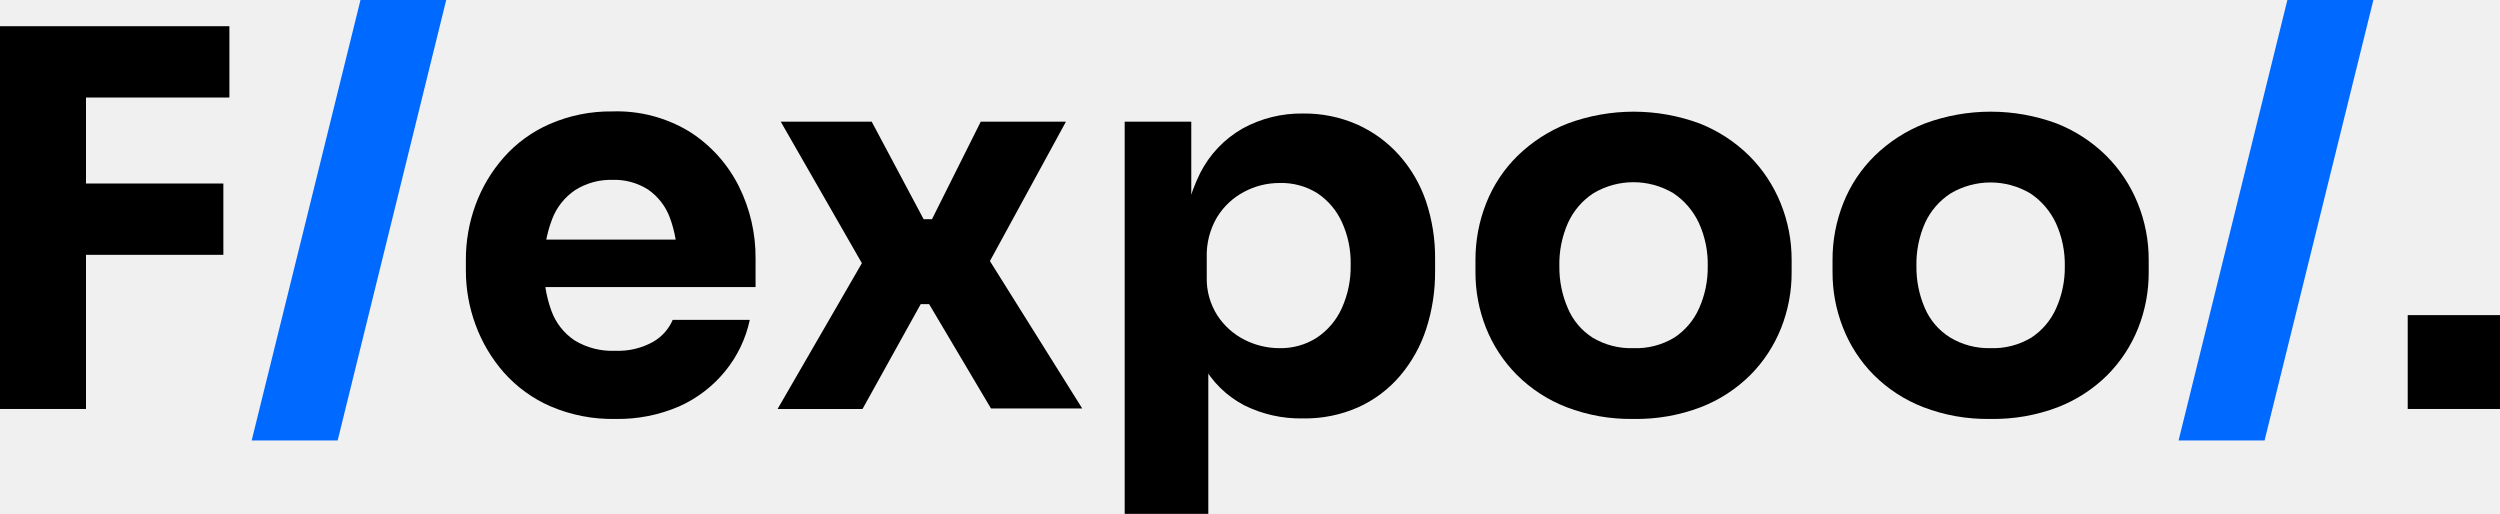
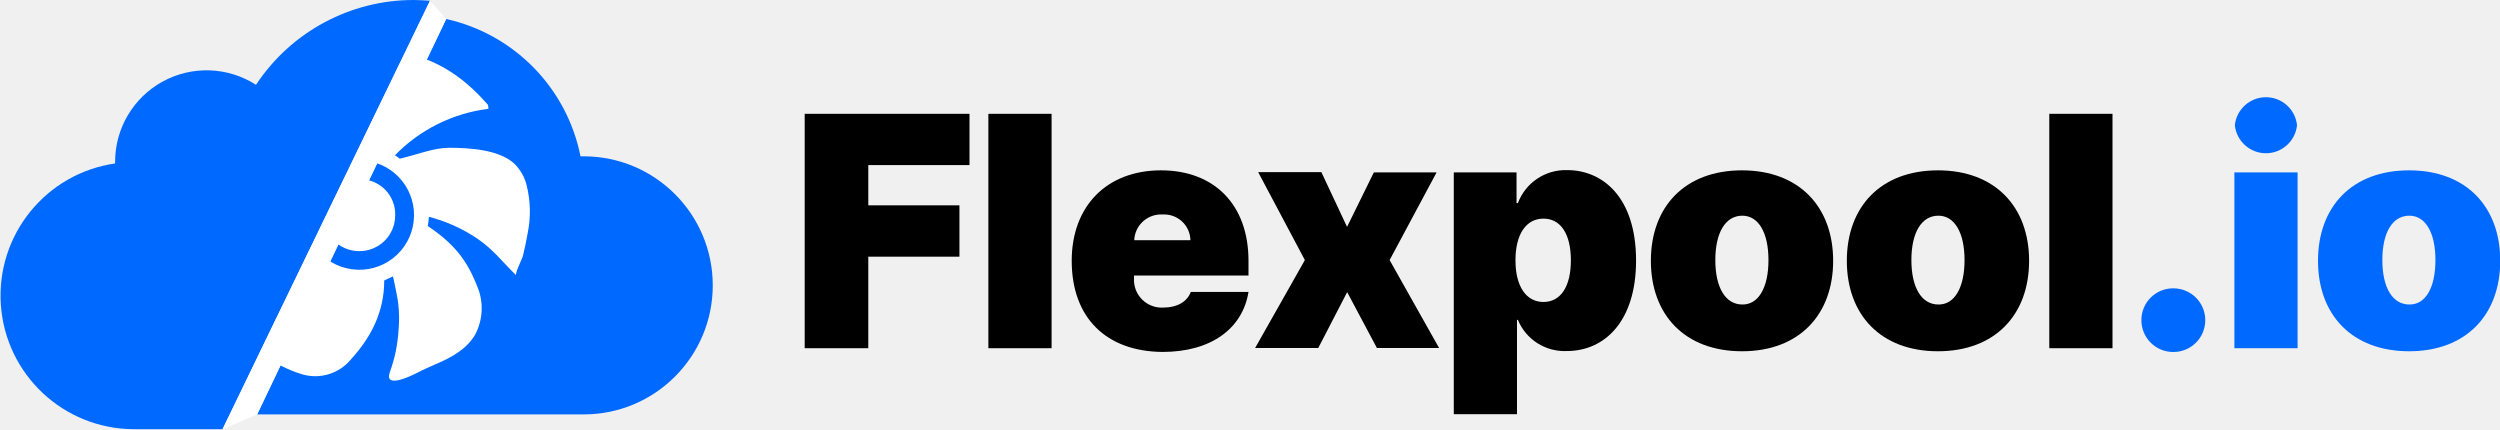
- <svg xmlns="http://www.w3.org/2000/svg" viewBox="0 0 381.44 78.4">
+ <svg xmlns="http://www.w3.org/2000/svg" viewBox="0 0 442.19 75.93">
  <defs>
-     <style>.cls-1{fill:#0069ff;}</style>
+     <style>.cls-1{fill:#0069ff;}.cls-2{fill:#fff;}</style>
  </defs>
  <g id="Layer_2" data-name="Layer 2">
    <g id="Layer_1-2" data-name="Layer 1">
-       <path d="M0,62.4V4H13.12V62.4ZM11.52,14.88V4H35V14.88Zm0,24V28H34.08V38.88Z" />
-       <path class="cls-1" d="M38.4,67.2,55,0H68.08L51.52,67.2Z" />
-       <path d="M93.92,63.92A23.92,23.92,0,0,1,84,62a20.43,20.43,0,0,1-7.12-5.16,23.07,23.07,0,0,1-4.32-7.28,23.79,23.79,0,0,1-1.48-8.28v-1.6a24.27,24.27,0,0,1,1.48-8.44A22.81,22.81,0,0,1,76.88,24a20,20,0,0,1,7-5.08A23.23,23.23,0,0,1,93.44,17a21.26,21.26,0,0,1,11.88,3.16,21,21,0,0,1,7.4,8.24,24.24,24.24,0,0,1,2.56,11.08v4.32H76.48V36.56h31l-4.16,3.36a18,18,0,0,0-1.12-6.72,9,9,0,0,0-3.32-4.28,9.58,9.58,0,0,0-5.48-1.48A10.18,10.18,0,0,0,87.76,29a9.34,9.34,0,0,0-3.52,4.44A18.87,18.87,0,0,0,83,40.56a19,19,0,0,0,1.12,6.84,9.25,9.25,0,0,0,3.52,4.52,11,11,0,0,0,6.24,1.6,10.92,10.92,0,0,0,5.76-1.36,7.05,7.05,0,0,0,3-3.36h11.76a18.44,18.44,0,0,1-3.76,7.84,19.1,19.1,0,0,1-7,5.36A23.45,23.45,0,0,1,93.92,63.92Z" />
-       <path d="M118.64,62.4l13.6-23.52-.32,2-12.8-22.32H133l7.92,14.88h1.28l7.44-14.88h13L150.4,41l.32-1.68,14.4,23H151.2l-9.44-15.92h-1.28L131.6,62.4Z" />
-       <path d="M171.6,78.4V18.56h10.16v19l-1.36-.08a26.12,26.12,0,0,1,2.72-11.08,16.33,16.33,0,0,1,6.48-6.8,18.54,18.54,0,0,1,9.2-2.28A19.89,19.89,0,0,1,207.08,19a19,19,0,0,1,6.4,4.68,20.45,20.45,0,0,1,4.08,7,26.91,26.91,0,0,1,1.4,8.84v1.84a27.94,27.94,0,0,1-1.36,8.84,21.12,21.12,0,0,1-4,7.16,18.3,18.3,0,0,1-6.32,4.76,20,20,0,0,1-8.52,1.72,19.18,19.18,0,0,1-8.92-2,15.39,15.39,0,0,1-6.36-6.24,23.09,23.09,0,0,1-2.64-10.68l3.52,4.8V78.4Zm23.6-25.28a10.17,10.17,0,0,0,5.72-1.6,10.67,10.67,0,0,0,3.8-4.48,15.32,15.32,0,0,0,1.36-6.64,14.81,14.81,0,0,0-1.36-6.56A10.57,10.57,0,0,0,201,29.48a10.34,10.34,0,0,0-5.76-1.56,11.4,11.4,0,0,0-5.44,1.36,10.66,10.66,0,0,0-4.12,3.88,11.41,11.41,0,0,0-1.56,6.12v3a10.33,10.33,0,0,0,1.64,5.88,10.73,10.73,0,0,0,4.2,3.72A11.74,11.74,0,0,0,195.2,53.12Z" />
-       <path d="M249.2,63.92A27.31,27.31,0,0,1,239,62.12a21.91,21.91,0,0,1-7.56-4.92A21.35,21.35,0,0,1,226.72,50a22.84,22.84,0,0,1-1.6-8.52V39.68A23.33,23.33,0,0,1,226.76,31a20.84,20.84,0,0,1,4.8-7.24,22.85,22.85,0,0,1,7.64-4.92,29,29,0,0,1,20.12,0,22.49,22.49,0,0,1,7.56,4.92,21.71,21.71,0,0,1,4.8,7.24,22.78,22.78,0,0,1,1.68,8.68v1.84a22.84,22.84,0,0,1-1.6,8.52,21.35,21.35,0,0,1-4.68,7.16,22,22,0,0,1-7.56,4.92A27.55,27.55,0,0,1,249.2,63.92Zm0-10.8a11.25,11.25,0,0,0,6.24-1.6,10.33,10.33,0,0,0,3.8-4.48,15.17,15.17,0,0,0,1.32-6.4A15.05,15.05,0,0,0,259.2,34a11.1,11.1,0,0,0-3.88-4.52,11.91,11.91,0,0,0-12.2,0A10.67,10.67,0,0,0,239.24,34a15.49,15.49,0,0,0-1.32,6.6A15.63,15.63,0,0,0,239.2,47,9.85,9.85,0,0,0,243,51.52,11.37,11.37,0,0,0,249.2,53.12Z" />
-       <path d="M303.68,63.92a27.27,27.27,0,0,1-10.24-1.8,21.91,21.91,0,0,1-7.56-4.92A21.2,21.2,0,0,1,281.2,50a22.84,22.84,0,0,1-1.6-8.52V39.68A23.33,23.33,0,0,1,281.24,31a20.84,20.84,0,0,1,4.8-7.24,22.85,22.85,0,0,1,7.64-4.92,29,29,0,0,1,20.12,0,22.49,22.49,0,0,1,7.56,4.92,21.71,21.71,0,0,1,4.8,7.24,22.78,22.78,0,0,1,1.68,8.68v1.84a22.84,22.84,0,0,1-1.6,8.52,21.35,21.35,0,0,1-4.68,7.16A22,22,0,0,1,314,62.12,27.55,27.55,0,0,1,303.68,63.92Zm0-10.8a11.3,11.3,0,0,0,6.24-1.6,10.33,10.33,0,0,0,3.8-4.48,15.17,15.17,0,0,0,1.32-6.4,15.19,15.19,0,0,0-1.36-6.6,11.1,11.1,0,0,0-3.88-4.52,11.91,11.91,0,0,0-12.2,0A10.67,10.67,0,0,0,293.72,34a15.49,15.49,0,0,0-1.32,6.6,15.63,15.63,0,0,0,1.28,6.4,9.85,9.85,0,0,0,3.84,4.48A11.37,11.37,0,0,0,303.68,53.12Z" />
-       <path class="cls-1" d="M332.4,67.2,349,0h13.12L345.52,67.2Z" />
-       <path d="M367.36,62.4V48.08h14.08V62.4Z" />
+       <path class="cls-1" d="M126.07,50.47A22.83,22.83,0,0,1,103.24,73.3H45.48L78.92,3.36a31.12,31.12,0,0,1,23.76,24.29h.6A22.83,22.83,0,0,1,126.07,50.47Z" />
+       <path class="cls-2" d="M33.41,35.24c.69-2.77,1.29-5.2,2-8.19,4.43,5.56,9.39,9.12,15.81,10.75,0-.67.07-1.2.1-1.73-4.43-2.4-7-6.26-8.72-10.72-1.93-5-1-7.29,3.53-10,3.53-2.09,7.72-5.18,11.51-6.85h.83a16.33,16.33,0,0,1-.4,2,27.42,27.42,0,0,0-.56,16.77l1.56-.74c0-4.89,1.86-9,4.76-12.67,2.49-3.23,5.72-5.09,9.85-3.93,5.09,1.47,9.15,4.63,12.57,8.55.14.14.1.44.14.77a27.84,27.84,0,0,0-16.54,8.22,8.91,8.91,0,0,1,.87.6c3.26-.77,6-1.93,8.71-1.93,3.5,0,8.69.29,11.45,2.72a8,8,0,0,1,2.29,4,19,19,0,0,1,.17,8.35c-.23,1.37-.53,2.73-.86,4.1-.14.53-1.47,3.09-1.17,3.39-2.39-2.3-4-4.52-6.82-6.45a27.62,27.62,0,0,0-8.62-3.9c-.06.67-.13,1.17-.2,1.63,4.53,3.06,6.86,5.89,8.69,10.55A9.92,9.92,0,0,1,84,59.26c-1.53,2.56-4.22,4-6.85,5.12-1.17.53-2.33,1-3.5,1.63-.93.47-5.69,2.8-4.72-.13a26,26,0,0,0,1.56-7.42,23.2,23.2,0,0,0-.06-4.86c0-.4-.9-4.76-.93-4.72-.57.26-1.07.5-1.54.73,0,5.52-2.29,10-5.85,13.91a8.18,8.18,0,0,1-8.88,2.62,21.38,21.38,0,0,1-5.89-2.89c-2.5-1.73-4.73-3.79-7.69-6.22,7.29-1.13,12.94-3.6,17.5-8.39-.53-.36-1-.66-1.36-1C45.22,53,36.13,50.34,33.37,40.76M73.23,38.2a9.68,9.68,0,1,0-10,9.51A9.66,9.66,0,0,0,73.23,38.2Z" />
+       <path class="cls-2" d="M69.9,38.1a6.32,6.32,0,0,1-6.45,6.32,6.39,6.39,0,0,1-6.29-6.36,6.32,6.32,0,0,1,6.42-6.35A6.18,6.18,0,0,1,69.9,38.1Z" />
+       <path class="cls-1" d="M76.06.13c-1-.06-1.9-.13-2.89-.13A33.41,33.41,0,0,0,45.28,15,16.18,16.18,0,0,0,20.36,28.68v.23a23.62,23.62,0,0,0,3.26,47H39.36Z" />
+       <path d="M142.33,20.13h29.15V29.2h-17.9v7.12H169.7V45.4H153.58V61.59H142.33Z" />
+       <path d="M186,61.59H174.82V20.13H186Z" />
+       <path d="M189.56,46.13c0-9.64,6.16-16,15.8-16,9.39,0,15.47,6.05,15.47,16v2.6H200.58v.48a4.91,4.91,0,0,0,5.26,5.19c2.29,0,4.14-1,4.78-2.76h10.21c-1.05,6.48-6.6,10.61-15.23,10.61C195.64,62.16,189.56,56.19,189.56,46.13Zm21-3.65a4.65,4.65,0,0,0-4.94-4.54,4.74,4.74,0,0,0-5,4.54Z" />
+       <path d="M238.26,40.13,243,30.49h11.1L245.79,46l8.75,15.55h-11l-5.26-9.88-5.11,9.88H222L230.8,46l-8.26-15.55h11.18Z" />
+       <path d="M257.14,30.49h11.1v5.43h.24a9,9,0,0,1,8.75-5.83c6.15,0,12.15,4.7,12.15,16,0,10.78-5.59,16-12.23,16a8.92,8.92,0,0,1-8.67-5.51h-.16V73.26H257.14ZM273,53.41c3.07,0,4.85-2.75,4.85-7.37s-1.78-7.37-4.85-7.37-4.95,2.76-4.95,7.37S269.94,53.41,273,53.41Z" />
+       <path d="M292,46.13c0-9.56,6-16,16.12-16s16.12,6.48,16.12,16-6,16-16.12,16S292,55.68,292,46.13ZM312.8,46c0-4.88-1.79-7.85-4.62-7.85-3,0-4.78,3-4.78,7.85s1.78,7.86,4.78,7.86C311,53.9,312.8,50.92,312.8,46Z" />
+       <path d="M326.66,46.13c0-9.56,6-16,16.12-16s16.12,6.48,16.12,16-6,16-16.12,16S326.66,55.68,326.66,46.13ZM347.48,46c0-4.88-1.79-7.85-4.62-7.85-3,0-4.78,3-4.78,7.85s1.78,7.86,4.78,7.86C345.69,53.9,347.48,50.92,347.48,46Z" />
+       <path d="M373.65,61.59H362.47V20.13h11.18Z" />
+       <path class="cls-1" d="M378.76,56.57A5.6,5.6,0,0,1,384.43,51a5.63,5.63,0,1,1,0,11.26A5.62,5.62,0,0,1,378.76,56.57Z" />
+       <path class="cls-1" d="M395.21,30.49h11.18v31.1H395.21Zm.08-8.34a5.53,5.53,0,0,1,11,0,5.53,5.53,0,0,1-11,0Z" />
+       <path class="cls-1" d="M410,46.13c0-9.56,6-16,16.12-16s16.11,6.48,16.11,16-6,16-16.11,16S410,55.68,410,46.13ZM430.77,46c0-4.88-1.78-7.85-4.61-7.85-3,0-4.78,3-4.78,7.85s1.78,7.86,4.78,7.86C429,53.9,430.77,50.92,430.77,46Z" />
+       <polyline class="cls-2" points="45.48 73.3 39.36 75.93 76.06 0.13 78.92 3.36" />
    </g>
  </g>
</svg>
